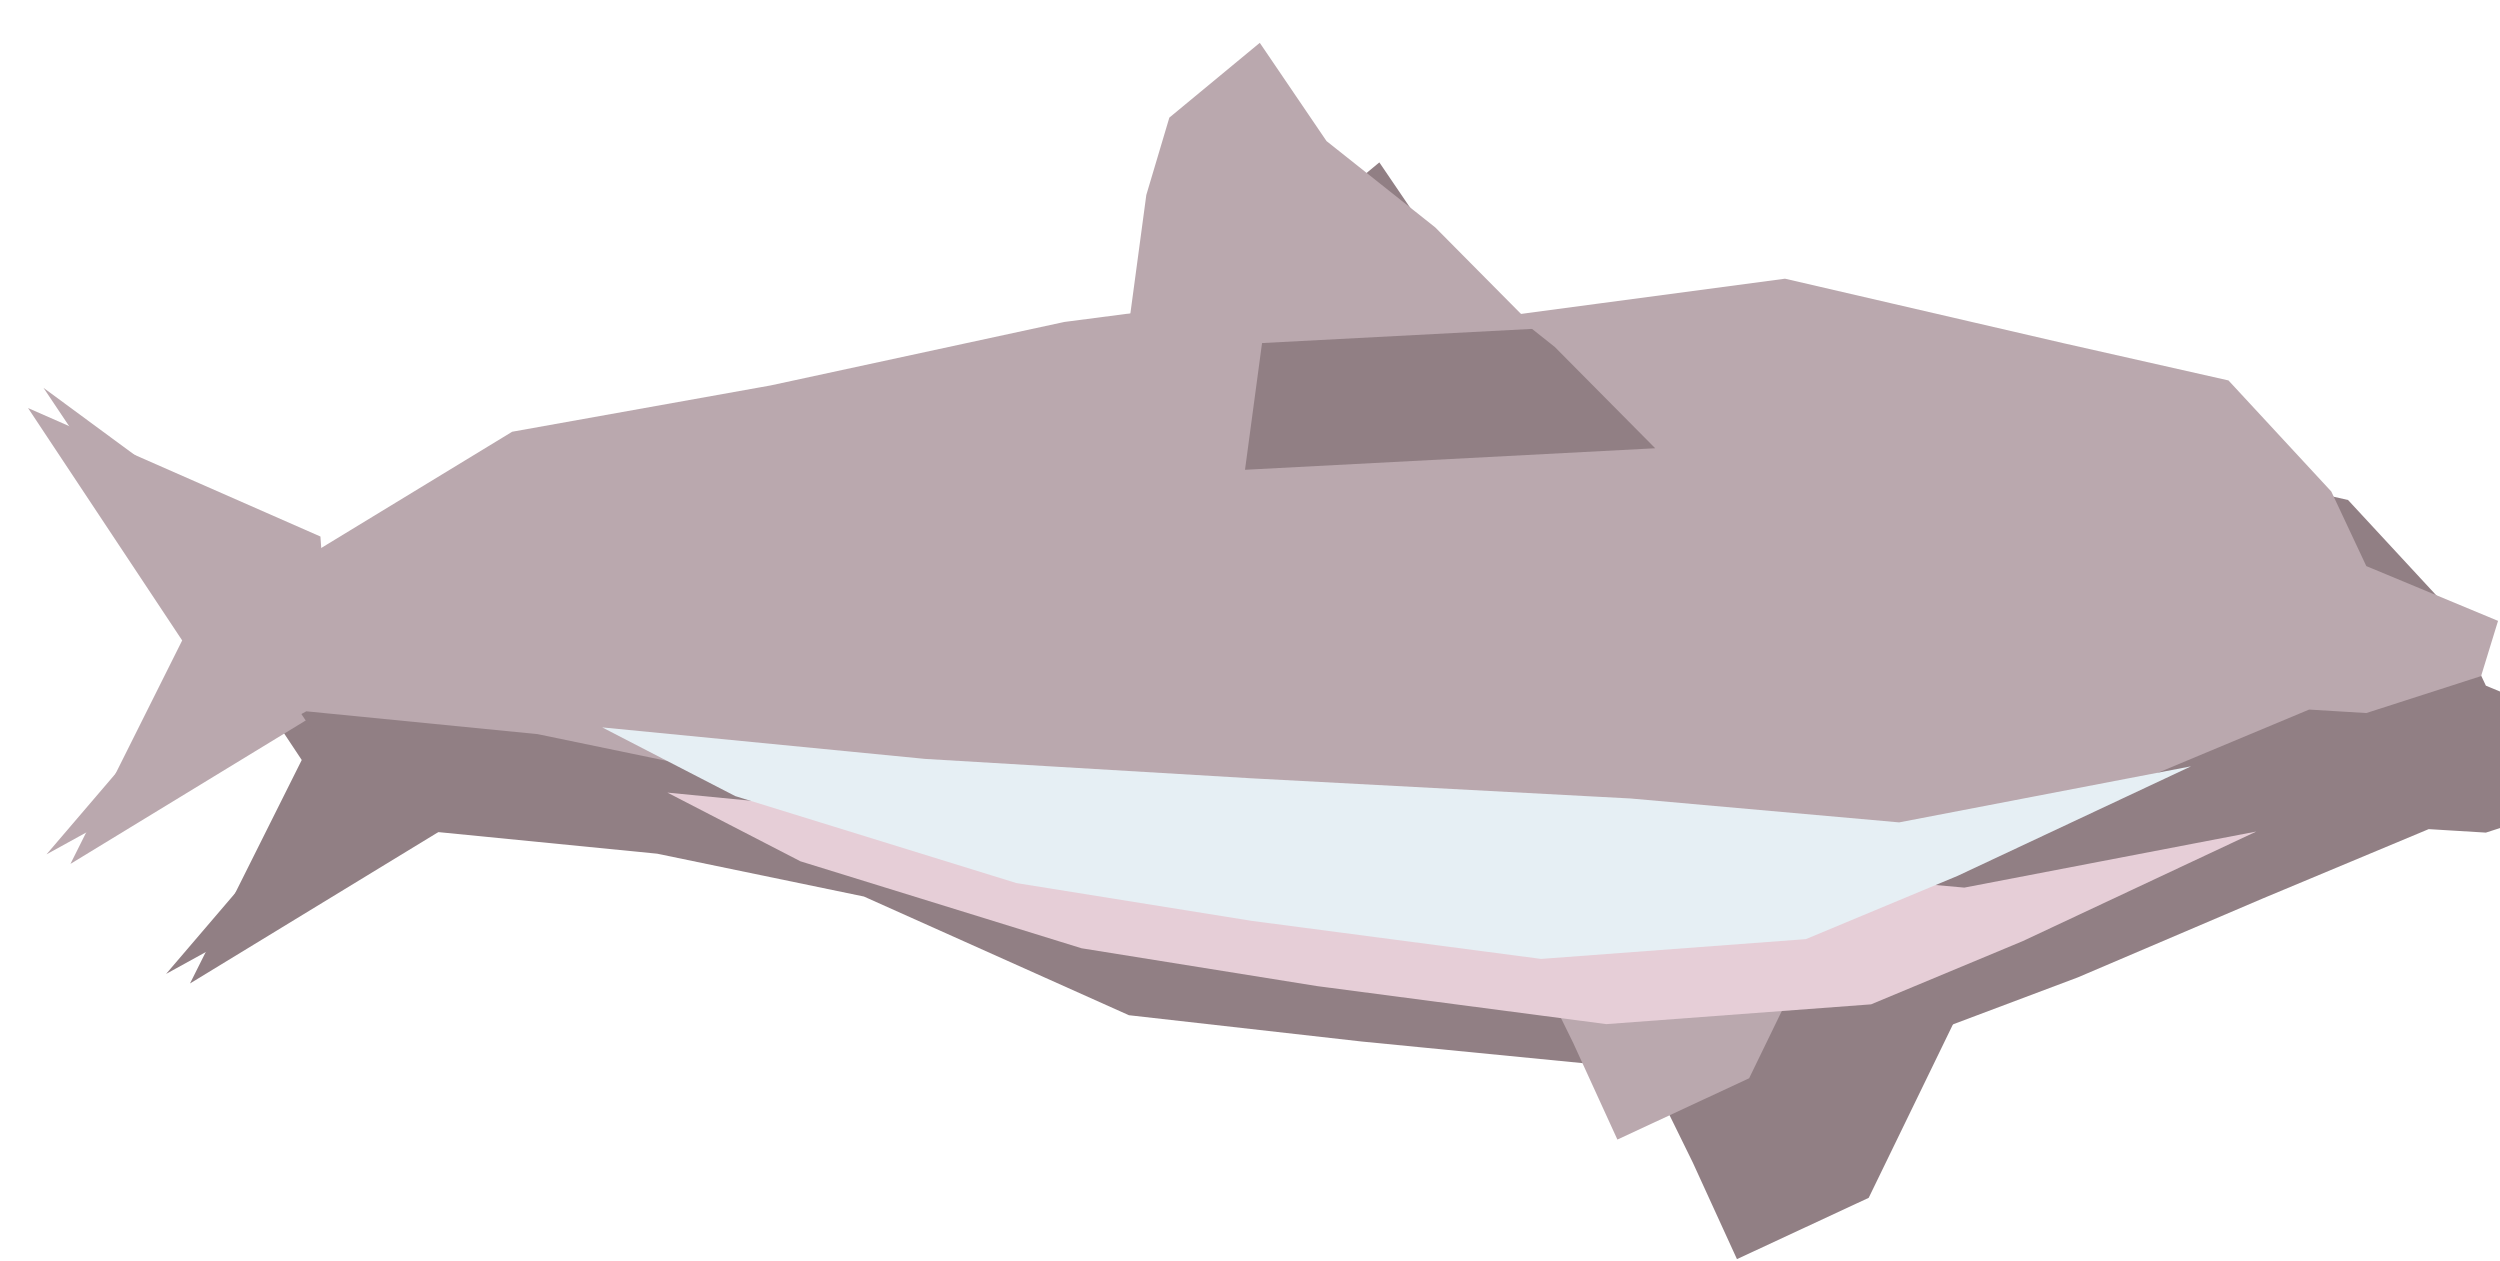
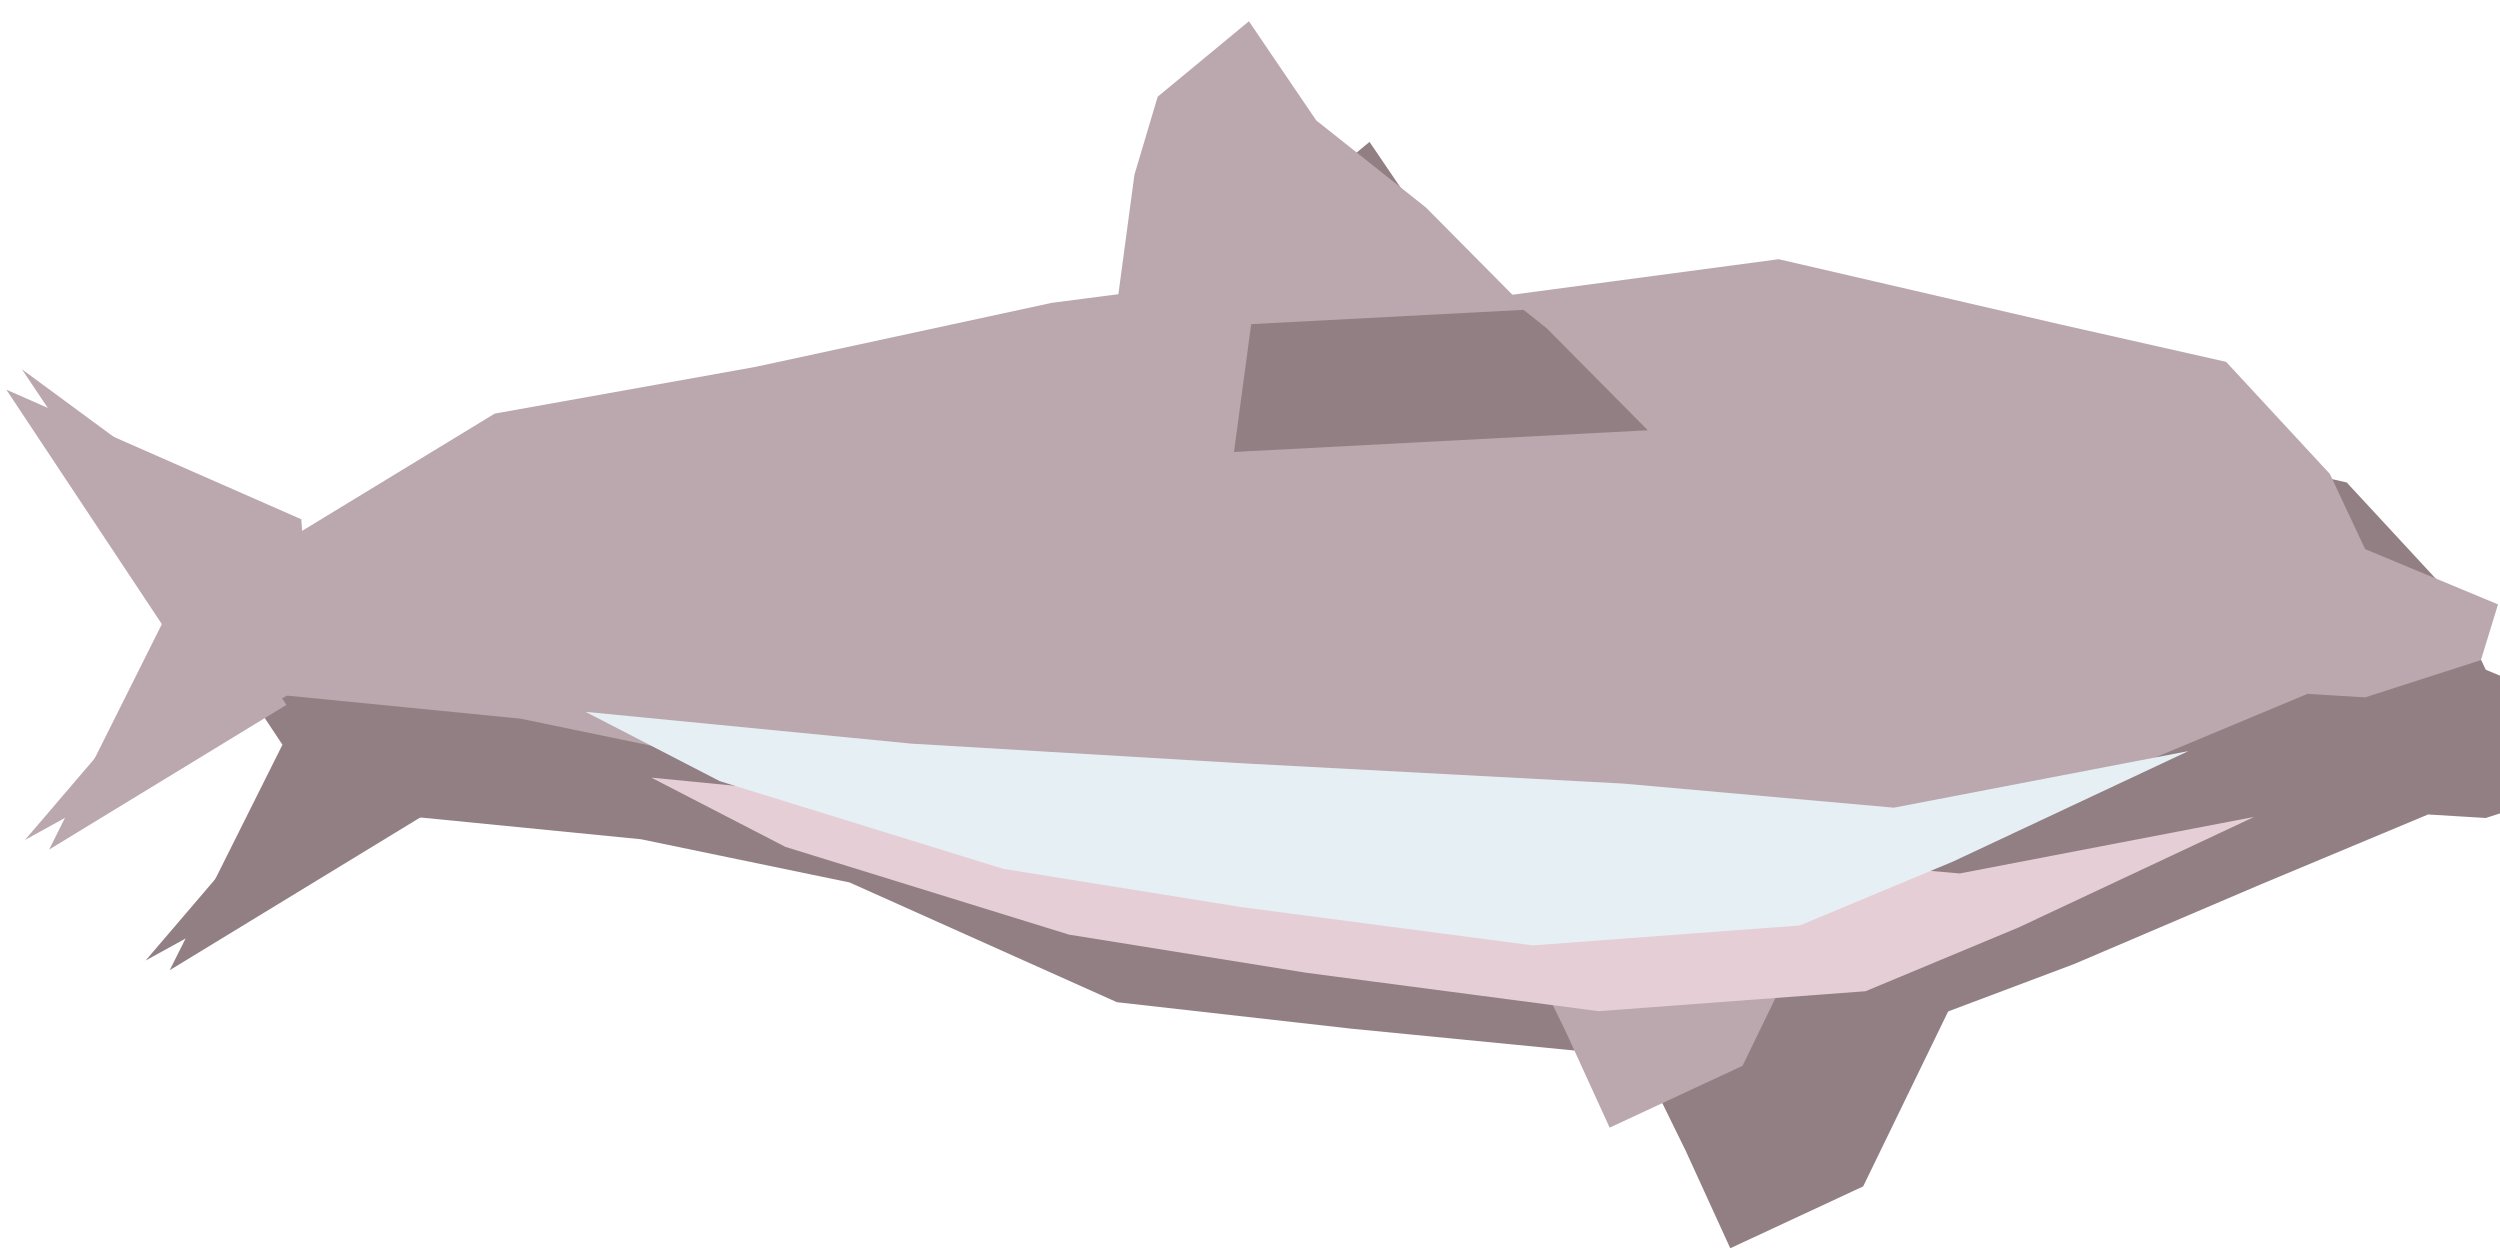
- <svg xmlns="http://www.w3.org/2000/svg" width="345" height="174" viewBox="0 0 115 58">
+ <svg xmlns="http://www.w3.org/2000/svg" width="342" height="171" viewBox="1 1 114 57">
  <path d="M20.24,30.18 L20.78,37.90 L8.74,45.24 L13.88,34.96 L6.79,24.27 Z" fill="#917F84" fill-rule="evenodd" />
  <path d="M14.74,24.68 L15.28,32.40 L3.24,39.74 L8.38,29.46 L1.29,18.77 Z" fill="#BAA8AE" />
  <path d="M18.76,31.63 L29.06,25.36 L40.95,23.23 L54.46,20.31 L60.91,19.47 L72.61,20.32 L87.61,18.32 L100.39,21.28 L108.01,23.00 L112.74,28.11 L114.35,31.54 L120.41,34.06 L119.63,36.60 L114.35,38.30 L111.72,38.14 L104.11,41.32 L95.58,44.96 L87.02,48.18 L74.49,49.07 L62.64,47.91 L51.93,46.70 L39.74,41.24 L30.23,39.27 L19.59,38.22 L7.64,44.80 L15.62,35.47 L7.50,23.34 Z" fill="#917F84" fill-rule="evenodd" />
  <path d="M13.26,26.13 L23.56,19.86 L35.45,17.73 L48.96,14.81 L55.41,13.97 L67.11,14.82 L82.11,12.82 L94.89,15.78 L102.51,17.50 L107.24,22.61 L108.85,26.04 L114.91,28.56 L114.13,31.10 L108.85,32.80 L106.22,32.64 L98.61,35.82 L90.08,39.46 L81.52,42.68 L68.99,43.57 L57.14,42.41 L46.43,41.20 L34.24,35.74 L24.73,33.77 L14.09,32.72 L2.14,39.30 L10.12,29.97 L2.00,17.84 Z" fill="#BAA8AE" />
  <path d="M57.27,21.61 L58.23,14.47 L59.29,10.91 L63.45,7.47 L66.52,11.99 L71.52,15.96 L76.14,20.62 Z" fill="#917F84" fill-rule="evenodd" />
  <path d="M51.77,16.11 L52.73,8.97 L53.79,5.41 L57.95,1.97 L61.02,6.49 L66.02,10.46 L70.64,15.12 Z" fill="#BAA8AE" />
  <path d="M90.55,45.65 L85.96,55.10 L79.90,57.92 L77.87,53.48 L75.21,48.06 Z" fill="#917F84" fill-rule="evenodd" />
  <path d="M85.05,40.15 L80.46,49.60 L74.40,52.42 L72.37,47.98 L69.71,42.56 Z" fill="#BAA8AE" />
  <path d="M30.70,36.46 L45.56,37.91 L60.53,38.80 L78.00,39.73 L90.36,40.83 L103.79,38.25 L93.05,43.29 L86.07,46.20 L73.89,47.11 L60.58,45.36 L49.75,43.62 L36.82,39.62 Z" fill="#E6CED7" fill-rule="evenodd" />
  <path d="M27.70,33.46 L42.56,34.91 L57.53,35.80 L75.00,36.73 L87.36,37.83 L100.79,35.25 L90.05,40.29 L83.07,43.20 L70.89,44.11 L57.58,42.36 L46.75,40.62 L33.82,36.62 Z" fill="#E6EFF4" />
</svg>
